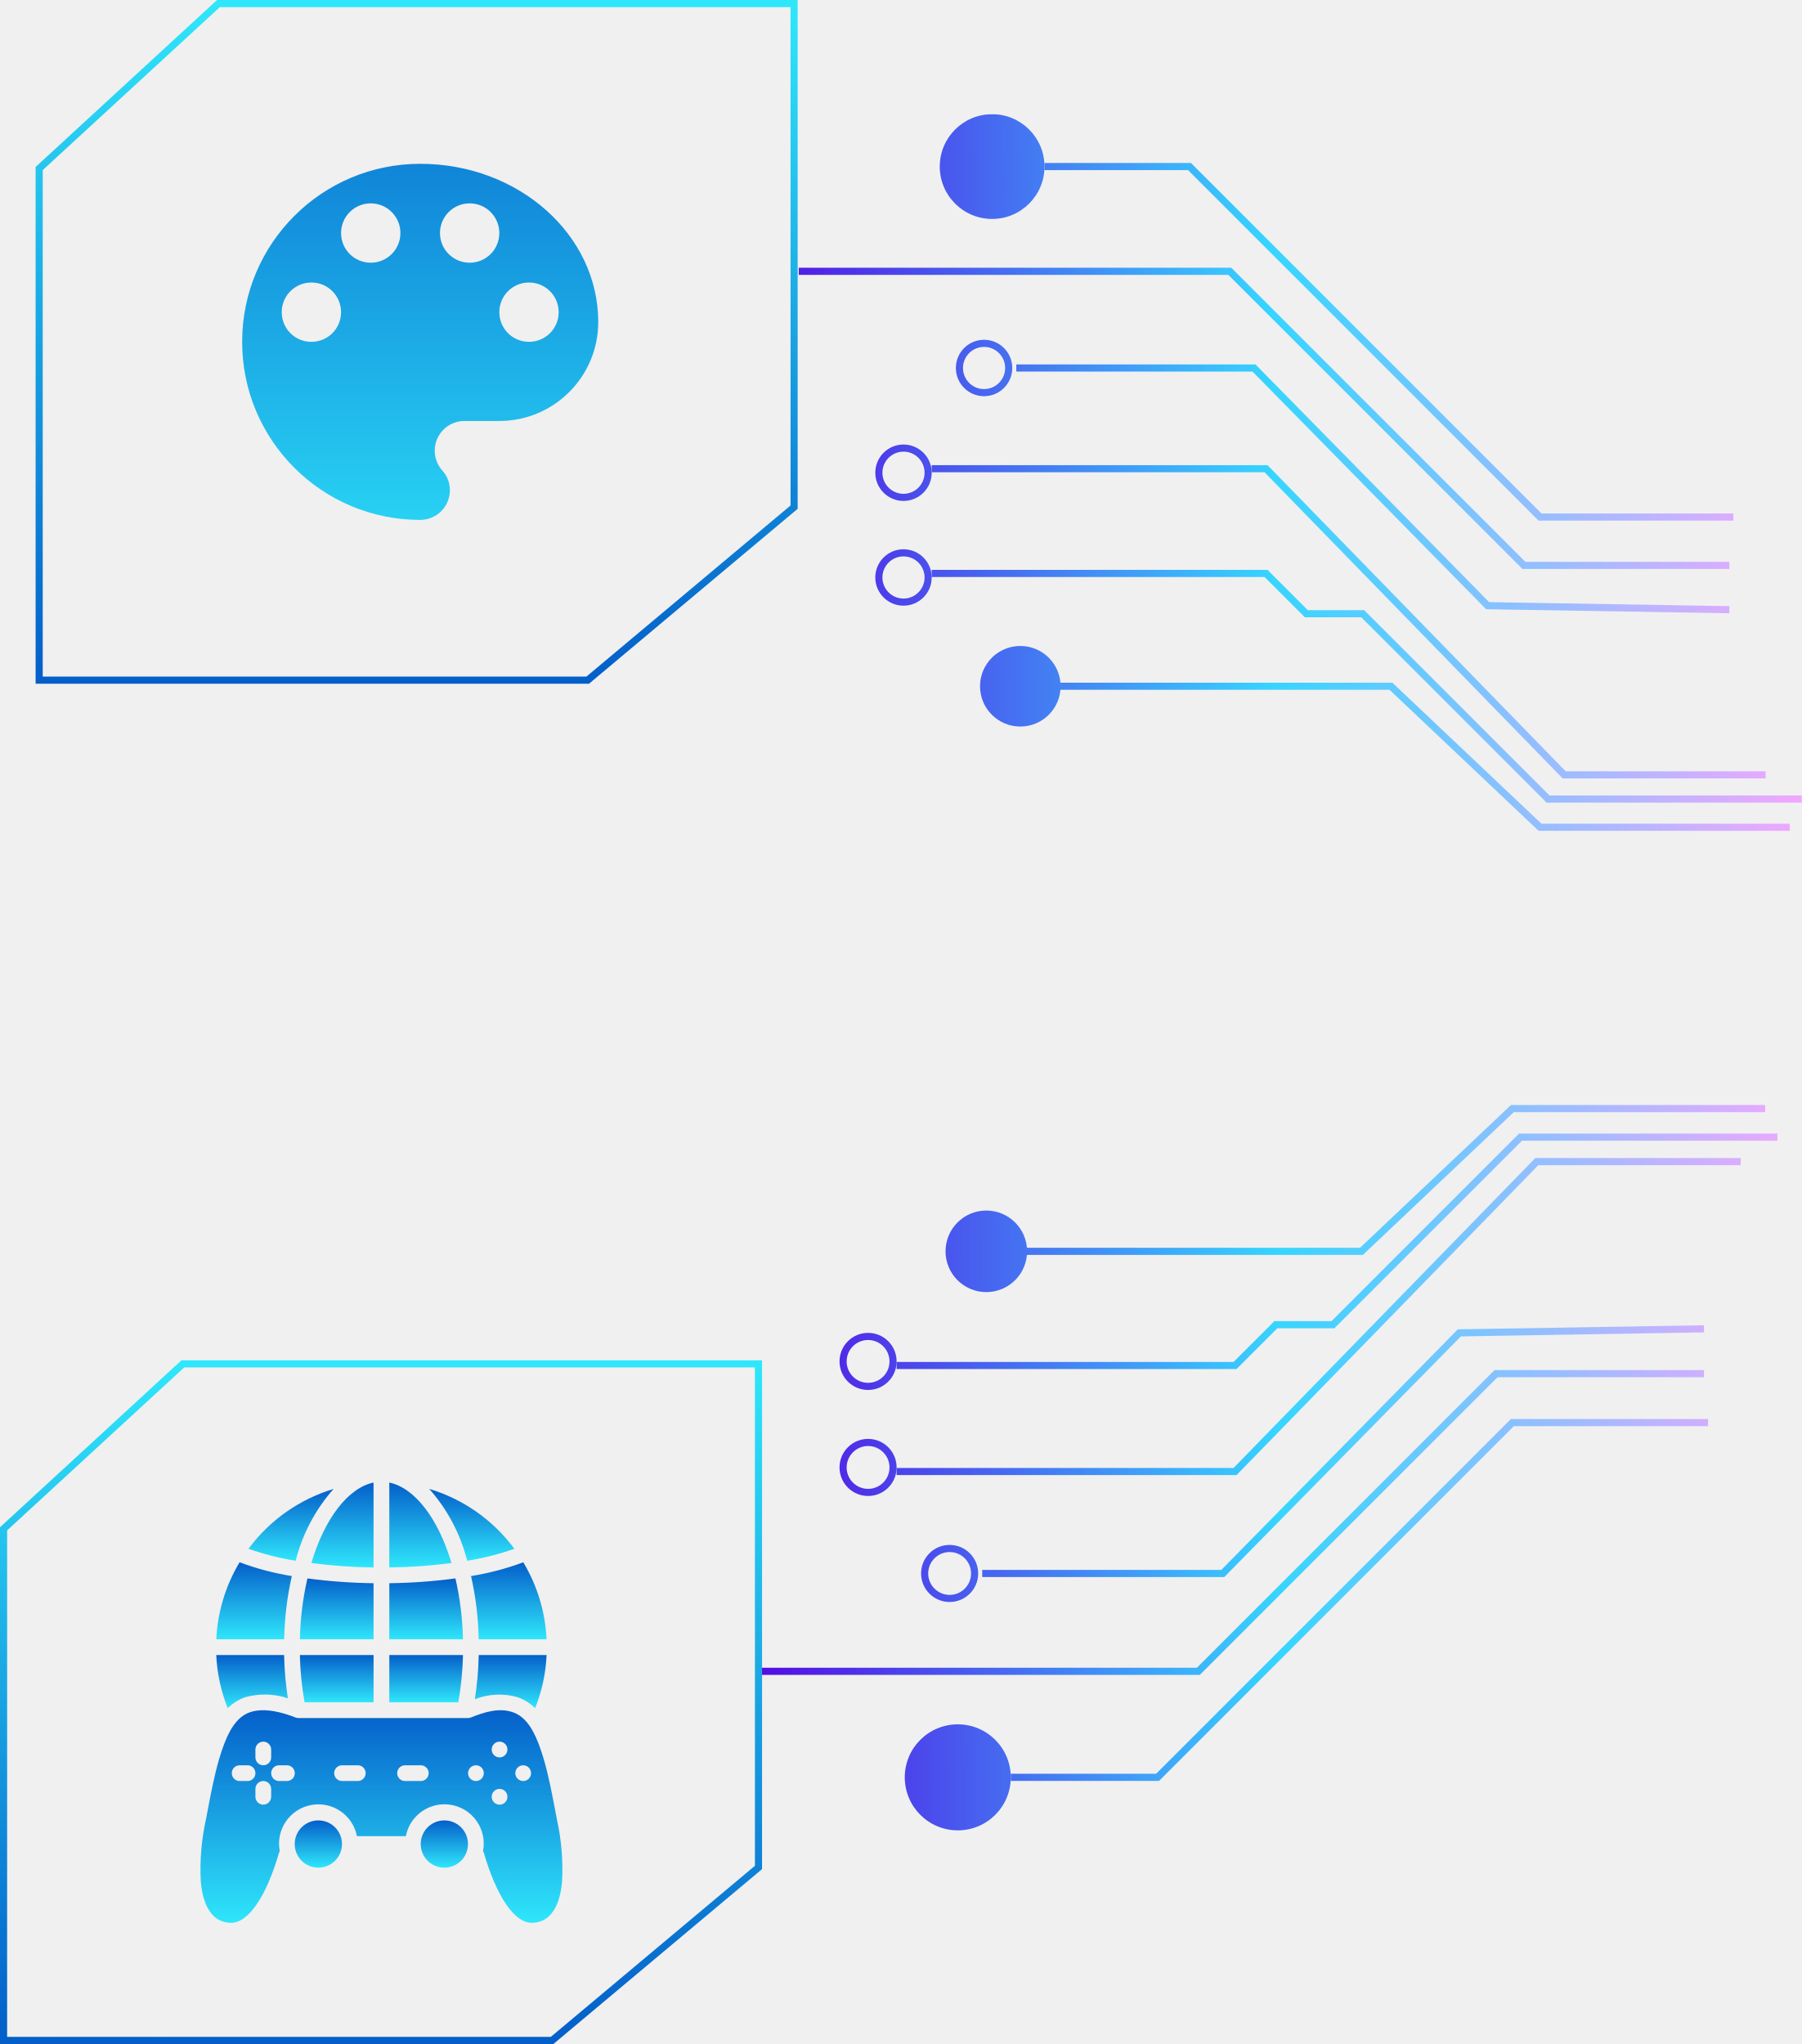
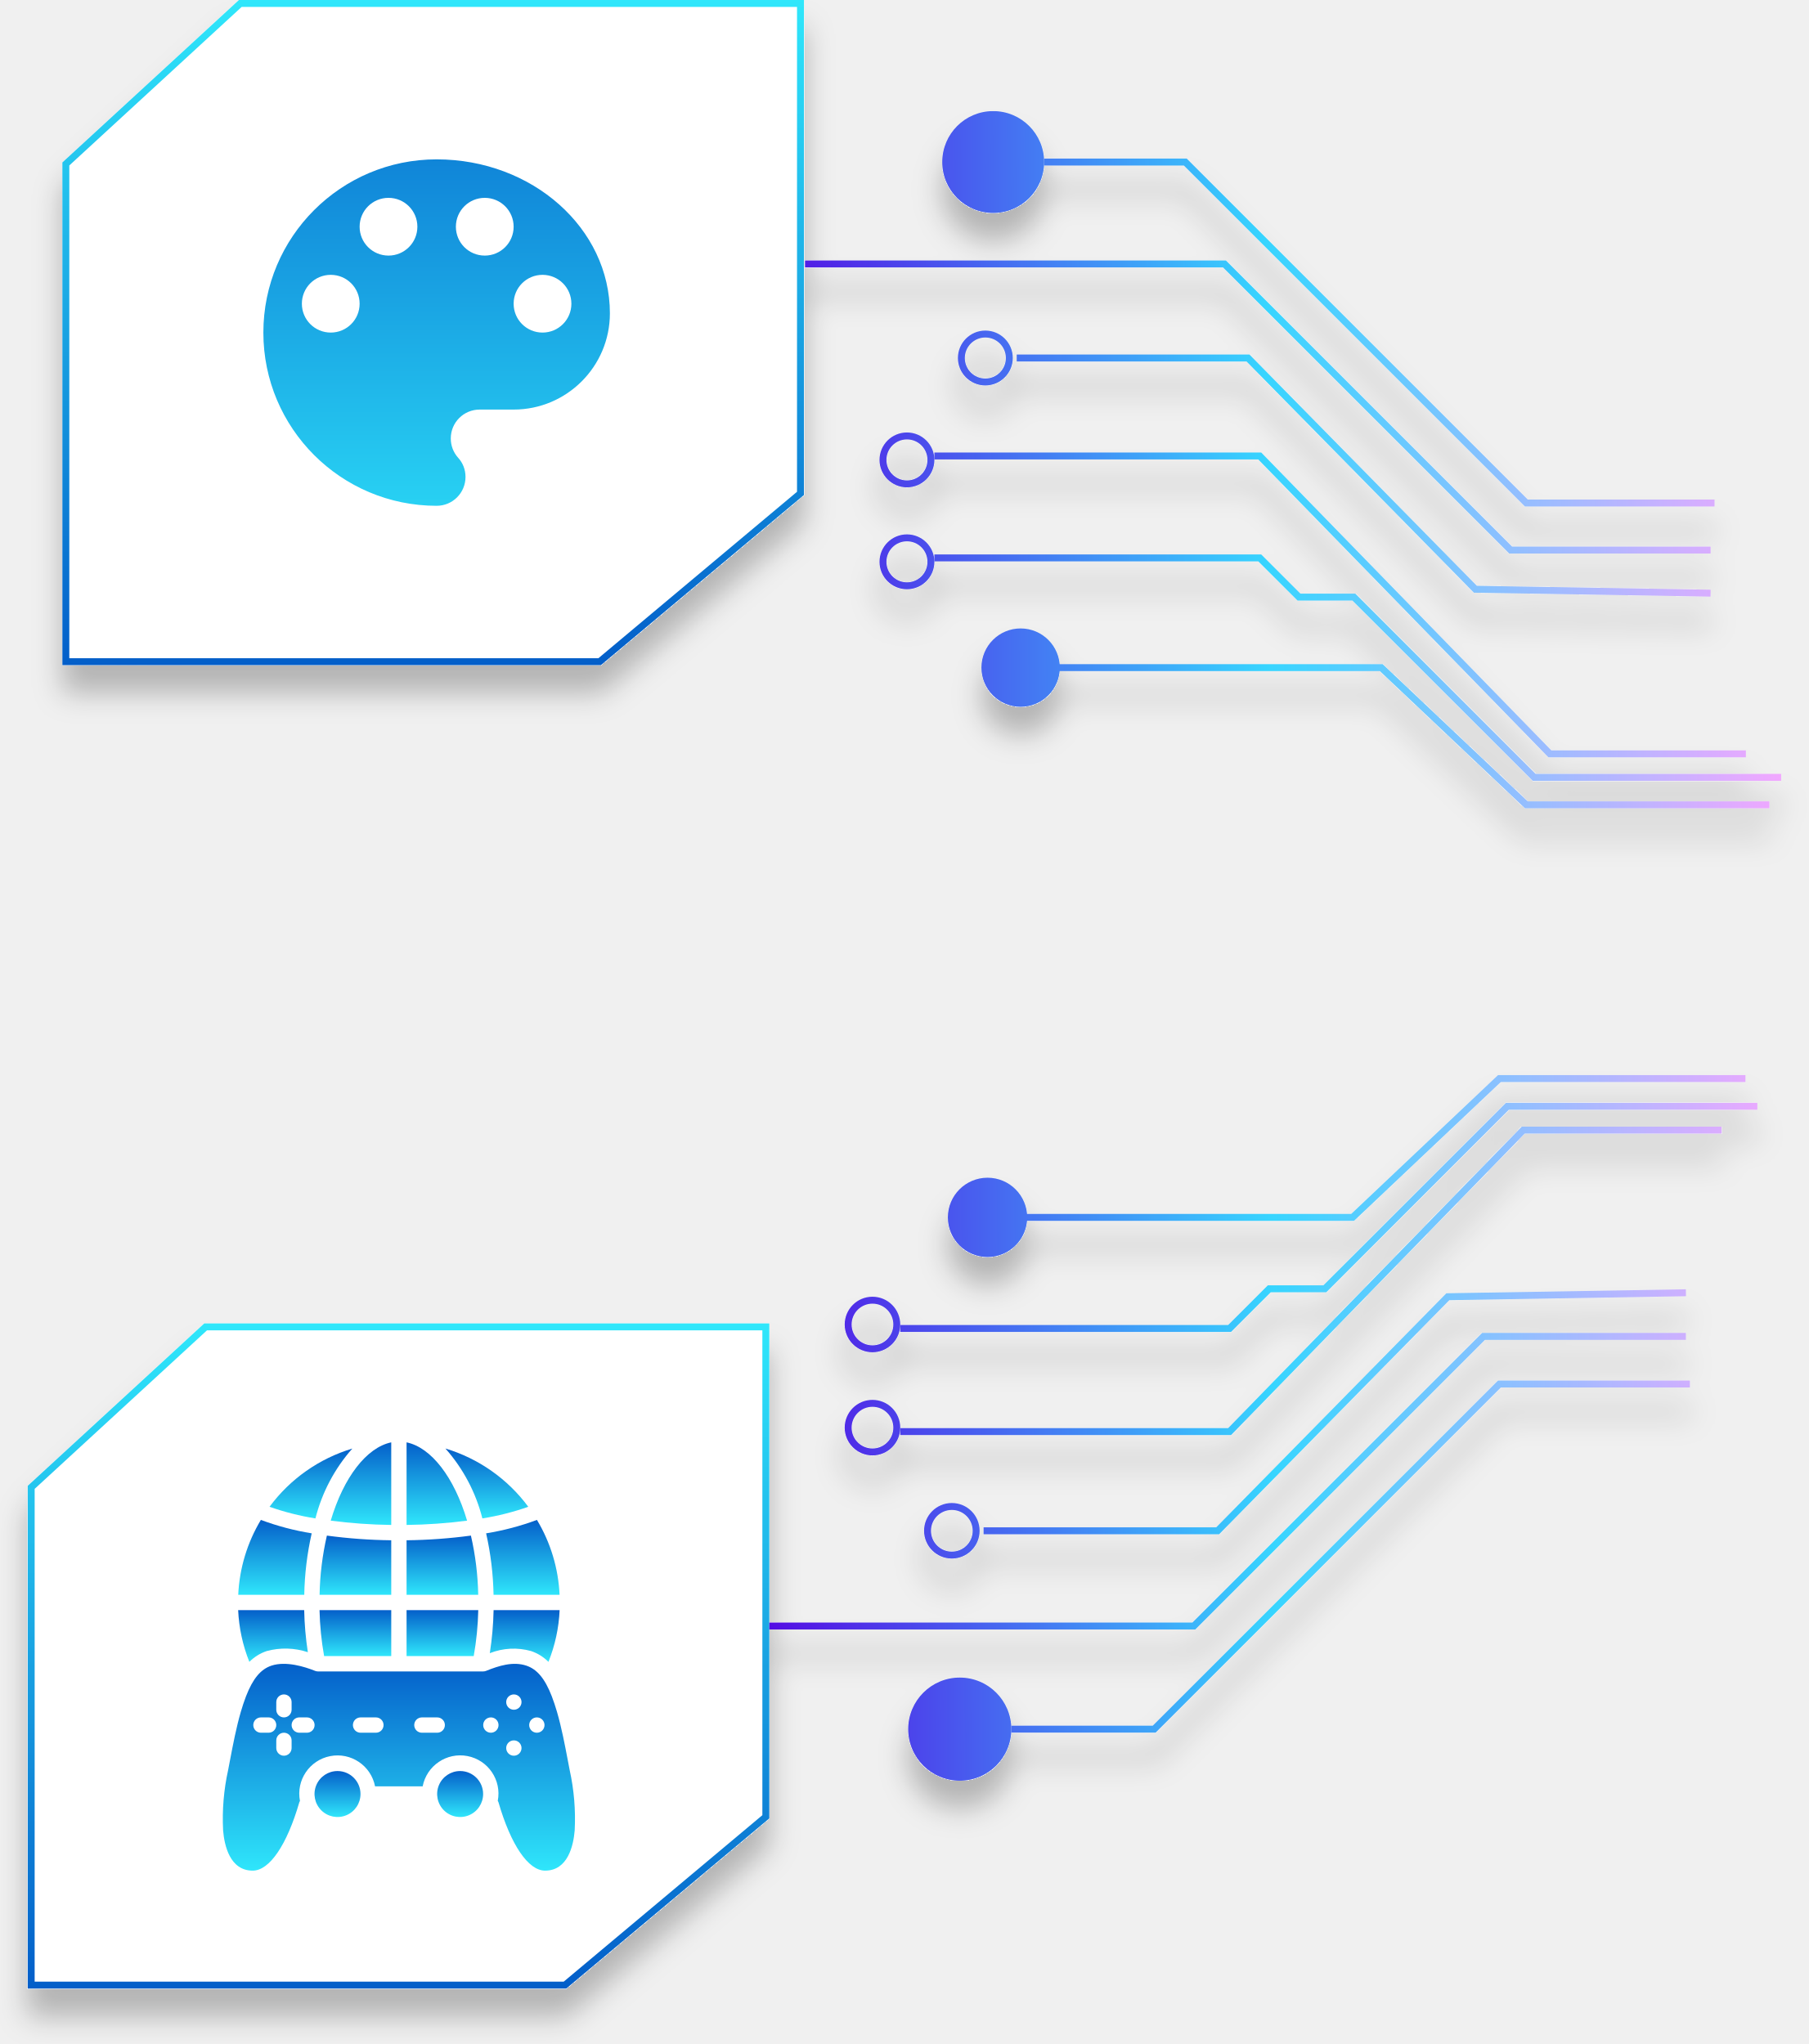
- <svg xmlns="http://www.w3.org/2000/svg" width="253" height="287" viewBox="0 0 253 287" fill="none">
-   <g filter="url(#filter0_b)">
-     <path d="M106.5 191.501L106.5 262.209L77.52 286.501L0.5 286.501L0.5 214.662L25.671 191.501L106.5 191.501Z" stroke="url(#paint0_linear)" />
-   </g>
-   <g filter="url(#filter1_b)">
-     <path d="M111.5 0.5L111.5 71.209L82.52 95.501L5.5 95.501L5.5 23.662L30.671 0.5L111.5 0.5Z" stroke="url(#paint1_linear)" />
-   </g>
-   <mask id="mask0" mask-type="alpha" maskUnits="userSpaceOnUse" x="106" y="16" width="148" height="242">
-     <path d="M239.832 199.746L212.35 199.746L162.538 249.558L141.926 249.558" stroke="white" />
-     <path d="M239.258 192.876L210.058 192.876L168.262 234.672L106.999 234.672" stroke="white" />
-     <path d="M239.258 186.578L204.905 187.15L171.697 220.931L137.917 220.931" stroke="white" />
-     <path d="M244.412 163.103L215.785 163.103L173.416 206.617L125.894 206.617" stroke="white" />
-     <path d="M247.848 155.66L212.35 155.66L191.165 175.699L143.644 175.699" stroke="white" />
-     <path d="M249.564 159.668L213.494 159.668L187.157 186.005L179.141 186.005L173.415 191.731L125.894 191.731" stroke="white" />
-     <circle cx="134.483" cy="249.558" r="7.443" transform="rotate(180 134.483 249.558)" fill="white" />
-     <circle cx="138.489" cy="175.699" r="5.725" transform="rotate(180 138.489 175.699)" fill="white" />
-     <circle cx="133.338" cy="220.931" r="3.508" transform="rotate(180 133.338 220.931)" stroke="white" />
-     <circle cx="121.887" cy="206.044" r="3.508" transform="rotate(180 121.887 206.044)" stroke="white" />
-     <circle cx="121.887" cy="191.158" r="3.508" transform="rotate(180 121.887 191.158)" stroke="white" />
-     <path d="M243.385 72.599L216.234 72.599L167.022 23.387L146.659 23.387" stroke="white" />
-     <path d="M242.818 79.387L213.97 79.387L172.678 38.094L112.153 38.094" stroke="white" />
-     <path d="M242.818 85.609L208.879 85.043L176.072 51.67L142.698 51.67" stroke="white" />
-     <path d="M247.908 108.801L219.626 108.801L177.768 65.812L130.819 65.812" stroke="white" />
-     <path d="M251.303 116.154L216.232 116.154L195.303 96.356L148.354 96.356" stroke="white" />
-     <path d="M253 112.195L217.364 112.195L191.344 86.175L183.425 86.175L177.768 80.519L130.819 80.519" stroke="white" />
-     <circle r="7.353" transform="matrix(-1 8.74228e-08 8.74228e-08 1 139.305 23.3875)" fill="white" />
-     <circle r="5.657" transform="matrix(-1 8.74228e-08 8.74228e-08 1 143.263 96.3565)" fill="white" />
-     <circle r="3.46" transform="matrix(-1 8.74228e-08 8.74228e-08 1 138.173 51.67)" stroke="white" />
-     <circle r="3.46" transform="matrix(-1 8.74228e-08 8.74228e-08 1 126.861 66.3768)" stroke="white" />
-     <circle r="3.46" transform="matrix(-1 8.74228e-08 8.74228e-08 1 126.861 81.0841)" stroke="white" />
-   </mask>
-   <g mask="url(#mask0)">
-     <rect x="253" y="263.001" width="155" height="247" transform="rotate(180 253 263.001)" fill="url(#paint2_linear)" />
-   </g>
-   <path d="M42.766 239.018H52.452V232.383H42.105C42.153 234.608 42.373 236.827 42.766 239.018Z" fill="url(#paint3_linear)" />
-   <path d="M52.451 222.3C49.345 222.264 46.244 222.039 43.166 221.626C42.52 224.43 42.166 227.294 42.111 230.172H52.451V222.3Z" fill="url(#paint4_linear)" />
-   <path d="M52.451 208.167C48.895 208.911 45.586 213.194 43.719 219.467C46.615 219.845 49.531 220.053 52.451 220.088V208.167Z" fill="url(#paint5_linear)" />
-   <path d="M46.836 209.065C42.052 210.504 37.862 213.451 34.891 217.467C37.043 218.226 39.26 218.788 41.514 219.147C42.457 215.409 44.282 211.952 46.836 209.065Z" fill="url(#paint6_linear)" />
-   <path d="M30.363 232.383C30.478 234.945 31.023 237.469 31.977 239.849C32.68 239.143 33.537 238.61 34.48 238.291C36.433 237.762 38.498 237.819 40.419 238.454C40.108 236.444 39.931 234.416 39.891 232.383H30.363Z" fill="url(#paint7_linear)" />
-   <path d="M33.641 219.361C31.672 222.638 30.55 226.353 30.375 230.172H39.901C39.956 227.185 40.316 224.212 40.974 221.299C38.472 220.896 36.016 220.247 33.641 219.361Z" fill="url(#paint8_linear)" />
-   <path d="M66.141 221.298C66.799 224.212 67.159 227.185 67.214 230.172H76.739C76.564 226.353 75.442 222.638 73.474 219.361C71.099 220.247 68.643 220.895 66.141 221.298Z" fill="url(#paint9_linear)" />
-   <path d="M72.63 238.291C73.574 238.61 74.431 239.143 75.135 239.849C76.088 237.468 76.634 234.944 76.748 232.383H67.22C67.179 234.464 66.996 236.54 66.672 238.596C68.571 237.844 70.664 237.737 72.63 238.291Z" fill="url(#paint10_linear)" />
-   <path d="M60.27 209.056C62.828 211.945 64.656 215.405 65.6 219.146C67.854 218.788 70.071 218.226 72.224 217.467C69.25 213.447 65.057 210.497 60.27 209.056Z" fill="url(#paint11_linear)" />
-   <path d="M54.662 239.018H64.351C64.742 236.827 64.962 234.608 65.008 232.383H54.662V239.018Z" fill="url(#paint12_linear)" />
-   <path d="M54.662 230.172H65.001C64.947 227.294 64.593 224.43 63.947 221.625C60.869 222.039 57.768 222.264 54.662 222.3V230.172Z" fill="url(#paint13_linear)" />
-   <path d="M54.662 208.167V220.089C57.583 220.053 60.498 219.845 63.394 219.467C61.525 213.189 58.215 208.908 54.662 208.167Z" fill="url(#paint14_linear)" />
-   <path d="M44.703 255.605C43.361 255.603 42.15 256.41 41.635 257.649C41.12 258.889 41.402 260.316 42.35 261.266C43.298 262.216 44.725 262.501 45.965 261.989C47.206 261.476 48.015 260.267 48.016 258.925V258.923V258.921C48.014 257.092 46.533 255.609 44.703 255.605Z" fill="url(#paint15_linear)" />
-   <path d="M62.397 255.605C61.054 255.603 59.843 256.41 59.328 257.65C58.813 258.889 59.096 260.317 60.044 261.267C60.993 262.217 62.42 262.501 63.66 261.988C64.9 261.475 65.709 260.265 65.709 258.923C65.709 257.093 64.227 255.609 62.397 255.605Z" fill="url(#paint16_linear)" />
-   <path d="M77.934 254.095C77.49 251.762 77.03 249.351 76.367 247.064C76.137 246.277 75.891 245.54 75.615 244.813C74.629 242.271 73.493 240.905 71.936 240.391C70.038 239.766 68.025 240.386 66.133 241.149C66.002 241.203 65.862 241.23 65.72 241.23H41.876C41.734 241.23 41.594 241.203 41.462 241.149L41.44 241.141L41.434 241.138C39.985 240.558 37.274 239.701 35.175 240.391C33.619 240.905 32.483 242.271 31.494 244.82C31.216 245.554 30.97 246.29 30.746 247.064C30.084 249.345 29.625 251.752 29.181 254.079L28.917 255.456C28.286 258.315 28.042 261.245 28.191 264.168C28.37 266.339 29.163 269.981 32.463 269.981C34.885 269.981 37.402 266.282 39.196 260.087C39.22 260.03 39.248 259.975 39.282 259.923C38.7 256.931 40.654 254.034 43.646 253.452C46.638 252.871 49.535 254.825 50.117 257.817H56.985C57.562 254.824 60.456 252.866 63.449 253.443C66.441 254.021 68.4 256.914 67.822 259.907C67.859 259.964 67.891 260.024 67.916 260.087C69.71 266.282 72.227 269.981 74.649 269.981C77.949 269.981 78.743 266.339 78.921 264.167C79.07 261.243 78.826 258.312 78.194 255.454L77.934 254.095ZM35.863 245.653C35.863 245.042 36.358 244.547 36.969 244.547C37.58 244.547 38.075 245.042 38.075 245.653V246.759C38.075 247.37 37.58 247.865 36.969 247.865C36.358 247.865 35.863 247.37 35.863 246.759V245.653ZM34.757 250.076H33.651C33.041 250.076 32.546 249.581 32.546 248.97C32.546 248.36 33.041 247.865 33.651 247.865H34.757C35.368 247.865 35.863 248.36 35.863 248.97C35.863 249.581 35.368 250.076 34.757 250.076ZM38.075 252.288C38.075 252.899 37.58 253.394 36.969 253.394C36.358 253.394 35.863 252.899 35.863 252.288V251.182C35.863 250.571 36.358 250.076 36.969 250.076C37.58 250.076 38.075 250.571 38.075 251.182V252.288ZM40.286 250.076H39.181C38.57 250.076 38.075 249.581 38.075 248.97C38.075 248.36 38.57 247.865 39.181 247.865H40.286C40.897 247.865 41.392 248.36 41.392 248.97C41.392 249.581 40.897 250.076 40.286 250.076ZM50.239 250.076H48.027C47.416 250.076 46.921 249.581 46.921 248.97C46.921 248.36 47.416 247.865 48.027 247.865H50.239C50.849 247.865 51.344 248.36 51.344 248.97C51.344 249.581 50.849 250.076 50.239 250.076ZM59.085 250.076H56.874C56.263 250.076 55.768 249.581 55.768 248.97C55.768 248.36 56.263 247.865 56.874 247.865H59.085C59.696 247.865 60.191 248.36 60.191 248.97C60.191 249.581 59.696 250.076 59.085 250.076ZM66.826 250.076C66.215 250.076 65.72 249.581 65.72 248.97C65.72 248.36 66.215 247.865 66.826 247.865C67.437 247.865 67.932 248.36 67.932 248.97C67.932 249.581 67.437 250.076 66.826 250.076ZM70.144 253.394C69.533 253.394 69.038 252.899 69.038 252.288C69.038 251.677 69.533 251.182 70.144 251.182C70.754 251.182 71.249 251.677 71.249 252.288C71.249 252.899 70.754 253.394 70.144 253.394ZM70.144 246.759C69.533 246.759 69.038 246.264 69.038 245.653C69.038 245.042 69.533 244.547 70.144 244.547C70.754 244.547 71.249 245.042 71.249 245.653C71.249 246.264 70.754 246.759 70.144 246.759ZM73.461 250.076C72.85 250.076 72.355 249.581 72.355 248.97C72.355 248.36 72.85 247.865 73.461 247.865C74.072 247.865 74.567 248.36 74.567 248.97C74.567 249.581 74.072 250.076 73.461 250.076Z" fill="url(#paint17_linear)" />
-   <g clip-path="url(#clip0)">
-     <path d="M59 23C45.194 23 34 34.194 34 48C34 61.806 45.194 73 59 73C61.306 73 63.167 71.139 63.167 68.834C63.167 67.75 62.764 66.778 62.083 66.042C61.431 65.306 61.042 64.347 61.042 63.278C61.042 60.972 62.903 59.111 65.208 59.111H70.111C77.778 59.111 84 52.889 84 45.222C84 32.944 72.806 23 59 23ZM43.722 48C41.417 48 39.556 46.139 39.556 43.834C39.556 41.528 41.417 39.667 43.722 39.667C46.028 39.667 47.889 41.528 47.889 43.834C47.889 46.139 46.028 48 43.722 48ZM52.056 36.889C49.75 36.889 47.889 35.028 47.889 32.722C47.889 30.417 49.75 28.556 52.056 28.556C54.361 28.556 56.222 30.417 56.222 32.722C56.222 35.028 54.361 36.889 52.056 36.889ZM65.944 36.889C63.639 36.889 61.778 35.028 61.778 32.722C61.778 30.417 63.639 28.556 65.944 28.556C68.25 28.556 70.111 30.417 70.111 32.722C70.111 35.028 68.25 36.889 65.944 36.889ZM74.278 48C71.972 48 70.111 46.139 70.111 43.834C70.111 41.528 71.972 39.667 74.278 39.667C76.583 39.667 78.444 41.528 78.444 43.834C78.444 46.139 76.583 48 74.278 48Z" fill="url(#paint18_linear)" />
+ <svg xmlns="http://www.w3.org/2000/svg" width="261" height="295" viewBox="0 0 261 295" fill="none">
+   <g filter="url(#filter0_d)">
+     <g filter="url(#filter1_b)">
+       <path d="M111 262.442L81.702 287L4 287L4 214.442L29.476 191L111 191L111 262.442Z" fill="white" />
+       <path d="M110.5 191.5L110.5 262.209L81.52 286.5L4.5 286.5L4.5 214.661L29.671 191.5L110.5 191.5Z" stroke="url(#paint0_linear)" />
+     </g>
+     <g filter="url(#filter2_b)">
+       <path d="M116 71.442L86.702 96L9 96L9 23.442L34.476 -5.02357e-07L116 -7.62939e-06L116 71.442Z" fill="white" />
+       <path d="M115.5 0.5L115.5 71.209L86.52 95.5L9.5 95.5L9.5 23.661L34.671 0.5L115.5 0.5Z" stroke="url(#paint1_linear)" />
+     </g>
+     <mask id="mask0" style="mask-type:alpha" maskUnits="userSpaceOnUse" x="110" y="16" width="148" height="242">
+       <path d="M243.832 199.746L216.35 199.746L166.538 249.558L145.926 249.558" stroke="white" />
+       <path d="M243.258 192.875L214.058 192.875L172.262 234.671L110.999 234.671" stroke="white" />
+       <path d="M243.258 186.577L208.905 187.15L175.697 220.93L141.917 220.93" stroke="white" />
+       <path d="M248.412 163.103L219.785 163.103L177.416 206.616L129.894 206.616" stroke="white" />
+       <path d="M251.848 155.66L216.35 155.66L195.165 175.699L147.644 175.699" stroke="white" />
+       <path d="M253.564 159.667L217.494 159.667L191.157 186.005L183.141 186.005L177.415 191.73L129.894 191.73" stroke="white" />
+       <circle cx="138.483" cy="249.558" r="7.443" transform="rotate(180 138.483 249.558)" fill="white" />
+       <circle cx="142.489" cy="175.699" r="5.725" transform="rotate(180 142.489 175.699)" fill="white" />
+       <circle cx="137.338" cy="220.93" r="3.508" transform="rotate(180 137.338 220.93)" stroke="white" />
+       <circle cx="125.887" cy="206.044" r="3.508" transform="rotate(180 125.887 206.044)" stroke="white" />
+       <circle cx="125.887" cy="191.158" r="3.508" transform="rotate(180 125.887 191.158)" stroke="white" />
+       <path d="M247.385 72.599L220.234 72.599L171.022 23.387L150.659 23.387" stroke="white" />
+       <path d="M246.818 79.386L217.97 79.386L176.678 38.094L116.153 38.094" stroke="white" />
+       <path d="M246.818 85.609L212.879 85.043L180.072 51.669L146.698 51.669" stroke="white" />
+       <path d="M251.908 108.8L223.626 108.8L181.768 65.811L134.819 65.811" stroke="white" />
+       <path d="M255.303 116.153L220.232 116.153L199.303 96.356L152.354 96.356" stroke="white" />
+       <path d="M257 112.194L221.364 112.194L195.344 86.174L187.425 86.174L181.768 80.518L134.819 80.518" stroke="white" />
+       <circle r="7.353" transform="matrix(-1 8.74228e-08 8.74228e-08 1 143.305 23.3869)" fill="white" />
+       <circle r="5.657" transform="matrix(-1 8.74228e-08 8.74228e-08 1 147.263 96.356)" fill="white" />
+       <circle r="3.46" transform="matrix(-1 8.74228e-08 8.74228e-08 1 142.173 51.6695)" stroke="white" />
+       <circle r="3.46" transform="matrix(-1 8.74228e-08 8.74228e-08 1 130.861 66.3763)" stroke="white" />
+       <circle r="3.46" transform="matrix(-1 8.74228e-08 8.74228e-08 1 130.861 81.0836)" stroke="white" />
+     </mask>
+     <g mask="url(#mask0)">
+       <path d="M257 263.001L102 263.001L102 16.001L257 16.001L257 263.001Z" fill="url(#paint2_linear)" />
+     </g>
+     <path d="M46.766 239.017H56.452V232.382H46.105C46.153 234.608 46.373 236.826 46.766 239.017Z" fill="url(#paint3_linear)" />
+     <path d="M56.451 222.3C53.345 222.264 50.244 222.039 47.166 221.625C46.52 224.43 46.166 227.294 46.111 230.171H56.451V222.3Z" fill="url(#paint4_linear)" />
+     <path d="M56.451 208.167C52.895 208.91 49.586 213.194 47.719 219.467C50.615 219.845 53.531 220.052 56.451 220.088V208.167Z" fill="url(#paint5_linear)" />
+     <path d="M50.836 209.064C46.052 210.503 41.862 213.451 38.891 217.466C41.043 218.225 43.26 218.787 45.514 219.146C46.457 215.409 48.282 211.951 50.836 209.064Z" fill="url(#paint6_linear)" />
+     <path d="M34.363 232.382C34.478 234.944 35.023 237.468 35.977 239.848C36.68 239.142 37.537 238.609 38.48 238.29C40.433 237.761 42.498 237.818 44.419 238.453C44.108 236.444 43.931 234.416 43.891 232.382H34.363Z" fill="url(#paint7_linear)" />
+     <path d="M37.641 219.361C35.672 222.637 34.55 226.352 34.375 230.171H43.901C43.956 227.184 44.316 224.211 44.974 221.298C42.472 220.895 40.016 220.246 37.641 219.361Z" fill="url(#paint8_linear)" />
+     <path d="M70.141 221.298C70.799 224.211 71.159 227.184 71.214 230.171H80.739C80.564 226.352 79.442 222.637 77.474 219.361C75.099 220.246 72.643 220.895 70.141 221.298Z" fill="url(#paint9_linear)" />
+     <path d="M76.63 238.29C77.574 238.609 78.431 239.142 79.135 239.848C80.088 237.468 80.634 234.944 80.748 232.382H71.22C71.179 234.463 70.996 236.539 70.672 238.595C72.571 237.844 74.664 237.737 76.63 238.29Z" fill="url(#paint10_linear)" />
+     <path d="M64.269 209.056C66.828 211.944 68.656 215.404 69.6 219.146C71.854 218.787 74.071 218.225 76.224 217.466C73.25 213.447 69.057 210.497 64.269 209.056Z" fill="url(#paint11_linear)" />
+     <path d="M58.662 239.017H68.351C68.742 236.826 68.962 234.608 69.008 232.382H58.662V239.017Z" fill="url(#paint12_linear)" />
+     <path d="M58.662 230.171H69.001C68.947 227.293 68.593 224.429 67.947 221.625C64.869 222.038 61.768 222.264 58.662 222.3V230.171Z" fill="url(#paint13_linear)" />
+     <path d="M58.662 208.167V220.088C61.583 220.053 64.498 219.845 67.394 219.467C65.525 213.189 62.215 208.907 58.662 208.167Z" fill="url(#paint14_linear)" />
+     <path d="M48.703 255.605C47.361 255.603 46.15 256.41 45.635 257.649C45.12 258.888 45.402 260.316 46.35 261.266C47.298 262.216 48.725 262.501 49.965 261.988C51.206 261.476 52.015 260.266 52.016 258.924V258.922V258.921C52.014 257.091 50.533 255.608 48.703 255.605Z" fill="url(#paint15_linear)" />
+     <path d="M66.397 255.605C65.054 255.603 63.843 256.41 63.328 257.65C62.813 258.889 63.096 260.317 64.044 261.267C64.993 262.216 66.42 262.501 67.66 261.988C68.9 261.475 69.709 260.265 69.709 258.922C69.709 257.092 68.227 255.608 66.397 255.605Z" fill="url(#paint16_linear)" />
+     <path d="M81.934 254.094C81.49 251.761 81.03 249.35 80.367 247.064C80.137 246.276 79.891 245.539 79.615 244.813C78.629 242.271 77.493 240.905 75.936 240.391C74.038 239.765 72.025 240.385 70.133 241.149C70.002 241.202 69.862 241.229 69.72 241.229H45.876C45.734 241.229 45.594 241.202 45.462 241.149L45.44 241.14L45.434 241.138C43.985 240.557 41.274 239.7 39.175 240.391C37.619 240.905 36.483 242.27 35.494 244.82C35.216 245.553 34.97 246.289 34.746 247.063C34.084 249.345 33.625 251.751 33.181 254.078L32.917 255.456C32.286 258.314 32.042 261.244 32.191 264.167C32.37 266.338 33.163 269.98 36.463 269.98C38.885 269.98 41.402 266.282 43.196 260.087C43.22 260.03 43.248 259.975 43.282 259.923C42.7 256.931 44.654 254.033 47.646 253.452C50.638 252.87 53.535 254.824 54.117 257.816H60.985C61.562 254.824 64.456 252.866 67.449 253.443C70.441 254.02 72.4 256.914 71.822 259.906C71.859 259.963 71.891 260.024 71.916 260.086C73.71 266.282 76.227 269.98 78.649 269.98C81.949 269.98 82.743 266.338 82.921 264.167C83.07 261.243 82.826 258.312 82.194 255.453L81.934 254.094ZM39.863 245.652C39.863 245.042 40.358 244.547 40.969 244.547C41.58 244.547 42.075 245.042 42.075 245.652V246.758C42.075 247.369 41.58 247.864 40.969 247.864C40.358 247.864 39.863 247.369 39.863 246.758V245.652ZM38.757 250.076H37.651C37.041 250.076 36.546 249.581 36.546 248.97C36.546 248.359 37.041 247.864 37.651 247.864H38.757C39.368 247.864 39.863 248.359 39.863 248.97C39.863 249.581 39.368 250.076 38.757 250.076ZM42.075 252.287C42.075 252.898 41.58 253.393 40.969 253.393C40.358 253.393 39.863 252.898 39.863 252.287V251.181C39.863 250.571 40.358 250.076 40.969 250.076C41.58 250.076 42.075 250.571 42.075 251.181V252.287ZM44.286 250.076H43.181C42.57 250.076 42.075 249.581 42.075 248.97C42.075 248.359 42.57 247.864 43.181 247.864H44.286C44.897 247.864 45.392 248.359 45.392 248.97C45.392 249.581 44.897 250.076 44.286 250.076ZM54.239 250.076H52.027C51.416 250.076 50.921 249.581 50.921 248.97C50.921 248.359 51.416 247.864 52.027 247.864H54.239C54.849 247.864 55.344 248.359 55.344 248.97C55.344 249.581 54.849 250.076 54.239 250.076ZM63.085 250.076H60.874C60.263 250.076 59.768 249.581 59.768 248.97C59.768 248.359 60.263 247.864 60.874 247.864H63.085C63.696 247.864 64.191 248.359 64.191 248.97C64.191 249.581 63.696 250.076 63.085 250.076ZM70.826 250.076C70.215 250.076 69.72 249.581 69.72 248.97C69.72 248.359 70.215 247.864 70.826 247.864C71.437 247.864 71.932 248.359 71.932 248.97C71.932 249.581 71.437 250.076 70.826 250.076ZM74.144 253.393C73.533 253.393 73.038 252.898 73.038 252.287C73.038 251.677 73.533 251.181 74.144 251.181C74.754 251.181 75.249 251.677 75.249 252.287C75.249 252.898 74.754 253.393 74.144 253.393ZM74.144 246.758C73.533 246.758 73.038 246.263 73.038 245.652C73.038 245.042 73.533 244.547 74.144 244.547C74.754 244.547 75.249 245.042 75.249 245.652C75.249 246.263 74.754 246.758 74.144 246.758ZM77.461 250.076C76.85 250.076 76.355 249.581 76.355 248.97C76.355 248.359 76.85 247.864 77.461 247.864C78.072 247.864 78.567 248.359 78.567 248.97C78.567 249.581 78.072 250.076 77.461 250.076Z" fill="url(#paint17_linear)" />
+     <g clip-path="url(#clip0)">
+       <path d="M63 23C49.194 23 38 34.194 38 47.999C38 61.805 49.194 72.999 63 72.999C65.306 72.999 67.167 71.138 67.167 68.833C67.167 67.749 66.764 66.777 66.083 66.041C65.431 65.305 65.042 64.347 65.042 63.277C65.042 60.972 66.903 59.111 69.208 59.111H74.111C81.778 59.111 88 52.888 88 45.222C88 32.944 76.806 23 63 23ZM47.722 47.999C45.417 47.999 43.556 46.138 43.556 43.833C43.556 41.527 45.417 39.666 47.722 39.666C50.028 39.666 51.889 41.527 51.889 43.833C51.889 46.138 50.028 47.999 47.722 47.999ZM56.056 36.888C53.75 36.888 51.889 35.027 51.889 32.722C51.889 30.416 53.75 28.555 56.056 28.555C58.361 28.555 60.222 30.416 60.222 32.722C60.222 35.027 58.361 36.888 56.056 36.888ZM69.944 36.888C67.639 36.888 65.778 35.027 65.778 32.722C65.778 30.416 67.639 28.555 69.944 28.555C72.25 28.555 74.111 30.416 74.111 32.722C74.111 35.027 72.25 36.888 69.944 36.888ZM78.278 47.999C75.972 47.999 74.111 46.138 74.111 43.833C74.111 41.527 75.972 39.666 78.278 39.666C80.583 39.666 82.444 41.527 82.444 43.833C82.444 46.138 80.583 47.999 78.278 47.999Z" fill="url(#paint18_linear)" />
+     </g>
  </g>
  <defs>
-     <filter id="filter0_b" x="-22" y="169.001" width="151" height="140" filterUnits="userSpaceOnUse" color-interpolation-filters="sRGB">
+     <filter id="filter0_d" x="0" y="0" width="261" height="295" filterUnits="userSpaceOnUse" color-interpolation-filters="sRGB">
+       <feFlood flood-opacity="0" result="BackgroundImageFix" />
+       <feColorMatrix in="SourceAlpha" type="matrix" values="0 0 0 0 0 0 0 0 0 0 0 0 0 0 0 0 0 0 127 0" result="hardAlpha" />
+       <feOffset dy="4" />
+       <feGaussianBlur stdDeviation="2" />
+       <feComposite in2="hardAlpha" operator="out" />
+       <feColorMatrix type="matrix" values="0 0 0 0 0 0 0 0 0 0 0 0 0 0 0 0 0 0 0.25 0" />
+       <feBlend mode="normal" in2="BackgroundImageFix" result="effect1_dropShadow" />
+       <feBlend mode="normal" in="SourceGraphic" in2="effect1_dropShadow" result="shape" />
+     </filter>
+     <filter id="filter1_b" x="-18" y="169" width="151" height="140" filterUnits="userSpaceOnUse" color-interpolation-filters="sRGB">
      <feFlood flood-opacity="0" result="BackgroundImageFix" />
      <feGaussianBlur in="BackgroundImage" stdDeviation="11" />
      <feComposite in2="SourceAlpha" operator="in" result="effect1_backgroundBlur" />
      <feBlend mode="normal" in="SourceGraphic" in2="effect1_backgroundBlur" result="shape" />
    </filter>
-     <filter id="filter1_b" x="-17" y="-22" width="151" height="140" filterUnits="userSpaceOnUse" color-interpolation-filters="sRGB">
+     <filter id="filter2_b" x="-13" y="-22" width="151" height="140" filterUnits="userSpaceOnUse" color-interpolation-filters="sRGB">
      <feFlood flood-opacity="0" result="BackgroundImageFix" />
      <feGaussianBlur in="BackgroundImage" stdDeviation="11" />
      <feComposite in2="SourceAlpha" operator="in" result="effect1_backgroundBlur" />
      <feBlend mode="normal" in="SourceGraphic" in2="effect1_backgroundBlur" result="shape" />
    </filter>
-     <linearGradient id="paint0_linear" x1="53.5" y1="287.001" x2="53.5" y2="191.001" gradientUnits="userSpaceOnUse">
+     <linearGradient id="paint0_linear" x1="57.5" y1="287" x2="57.5" y2="191" gradientUnits="userSpaceOnUse">
      <stop stop-color="#035EC9" />
      <stop offset="1" stop-color="#2FE7FB" />
    </linearGradient>
-     <linearGradient id="paint1_linear" x1="58.5" y1="96.001" x2="58.5" y2="0" gradientUnits="userSpaceOnUse">
+     <linearGradient id="paint1_linear" x1="62.5" y1="96" x2="62.5" y2="-2.95228e-06" gradientUnits="userSpaceOnUse">
      <stop stop-color="#035EC9" />
      <stop offset="1" stop-color="#2FE7FB" />
    </linearGradient>
-     <linearGradient id="paint2_linear" x1="401" y1="393.501" x2="253" y2="394.501" gradientUnits="userSpaceOnUse">
+     <linearGradient id="paint2_linear" x1="109" y1="132.501" x2="257" y2="131.501" gradientUnits="userSpaceOnUse">
      <stop stop-color="#5409E3" />
      <stop offset="0.501" stop-color="#37D5FF" />
      <stop offset="1" stop-color="#F1A7FF" />
    </linearGradient>
-     <linearGradient id="paint3_linear" x1="47.279" y1="232.383" x2="47.279" y2="239.018" gradientUnits="userSpaceOnUse">
+     <linearGradient id="paint3_linear" x1="51.279" y1="232.382" x2="51.279" y2="239.017" gradientUnits="userSpaceOnUse">
      <stop stop-color="#045FCA" />
      <stop offset="1" stop-color="#2FE6FB" />
    </linearGradient>
-     <linearGradient id="paint4_linear" x1="47.281" y1="221.626" x2="47.281" y2="230.172" gradientUnits="userSpaceOnUse">
+     <linearGradient id="paint4_linear" x1="51.281" y1="221.625" x2="51.281" y2="230.171" gradientUnits="userSpaceOnUse">
      <stop stop-color="#045FCA" />
      <stop offset="1" stop-color="#2FE6FB" />
    </linearGradient>
-     <linearGradient id="paint5_linear" x1="48.085" y1="208.167" x2="48.085" y2="220.088" gradientUnits="userSpaceOnUse">
+     <linearGradient id="paint5_linear" x1="52.085" y1="208.167" x2="52.085" y2="220.088" gradientUnits="userSpaceOnUse">
      <stop stop-color="#045FCA" />
      <stop offset="1" stop-color="#2FE6FB" />
    </linearGradient>
-     <linearGradient id="paint6_linear" x1="40.863" y1="209.065" x2="40.863" y2="219.147" gradientUnits="userSpaceOnUse">
+     <linearGradient id="paint6_linear" x1="44.863" y1="209.064" x2="44.863" y2="219.146" gradientUnits="userSpaceOnUse">
      <stop stop-color="#045FCA" />
      <stop offset="1" stop-color="#2FE6FB" />
    </linearGradient>
-     <linearGradient id="paint7_linear" x1="35.391" y1="232.383" x2="35.391" y2="239.849" gradientUnits="userSpaceOnUse">
+     <linearGradient id="paint7_linear" x1="39.391" y1="232.382" x2="39.391" y2="239.848" gradientUnits="userSpaceOnUse">
      <stop stop-color="#045FCA" />
      <stop offset="1" stop-color="#2FE6FB" />
    </linearGradient>
-     <linearGradient id="paint8_linear" x1="35.675" y1="219.361" x2="35.675" y2="230.172" gradientUnits="userSpaceOnUse">
+     <linearGradient id="paint8_linear" x1="39.675" y1="219.361" x2="39.675" y2="230.171" gradientUnits="userSpaceOnUse">
      <stop stop-color="#045FCA" />
      <stop offset="1" stop-color="#2FE6FB" />
    </linearGradient>
-     <linearGradient id="paint9_linear" x1="71.44" y1="219.361" x2="71.44" y2="230.172" gradientUnits="userSpaceOnUse">
+     <linearGradient id="paint9_linear" x1="75.44" y1="219.361" x2="75.44" y2="230.171" gradientUnits="userSpaceOnUse">
      <stop stop-color="#045FCA" />
      <stop offset="1" stop-color="#2FE6FB" />
    </linearGradient>
-     <linearGradient id="paint10_linear" x1="71.71" y1="232.383" x2="71.71" y2="239.849" gradientUnits="userSpaceOnUse">
+     <linearGradient id="paint10_linear" x1="75.71" y1="232.382" x2="75.71" y2="239.848" gradientUnits="userSpaceOnUse">
      <stop stop-color="#045FCA" />
      <stop offset="1" stop-color="#2FE6FB" />
    </linearGradient>
-     <linearGradient id="paint11_linear" x1="66.246" y1="209.056" x2="66.246" y2="219.146" gradientUnits="userSpaceOnUse">
+     <linearGradient id="paint11_linear" x1="70.246" y1="209.056" x2="70.246" y2="219.146" gradientUnits="userSpaceOnUse">
      <stop stop-color="#045FCA" />
      <stop offset="1" stop-color="#2FE6FB" />
    </linearGradient>
-     <linearGradient id="paint12_linear" x1="59.835" y1="232.383" x2="59.835" y2="239.018" gradientUnits="userSpaceOnUse">
+     <linearGradient id="paint12_linear" x1="63.835" y1="232.382" x2="63.835" y2="239.017" gradientUnits="userSpaceOnUse">
      <stop stop-color="#045FCA" />
      <stop offset="1" stop-color="#2FE6FB" />
    </linearGradient>
-     <linearGradient id="paint13_linear" x1="59.832" y1="221.625" x2="59.832" y2="230.172" gradientUnits="userSpaceOnUse">
+     <linearGradient id="paint13_linear" x1="63.832" y1="221.625" x2="63.832" y2="230.171" gradientUnits="userSpaceOnUse">
      <stop stop-color="#045FCA" />
      <stop offset="1" stop-color="#2FE6FB" />
    </linearGradient>
-     <linearGradient id="paint14_linear" x1="59.028" y1="208.167" x2="59.028" y2="220.089" gradientUnits="userSpaceOnUse">
+     <linearGradient id="paint14_linear" x1="63.028" y1="208.167" x2="63.028" y2="220.088" gradientUnits="userSpaceOnUse">
      <stop stop-color="#045FCA" />
      <stop offset="1" stop-color="#2FE6FB" />
    </linearGradient>
-     <linearGradient id="paint15_linear" x1="44.698" y1="255.605" x2="44.698" y2="262.24" gradientUnits="userSpaceOnUse">
+     <linearGradient id="paint15_linear" x1="48.698" y1="255.605" x2="48.698" y2="262.24" gradientUnits="userSpaceOnUse">
      <stop stop-color="#045FCA" />
      <stop offset="1" stop-color="#2FE6FB" />
    </linearGradient>
-     <linearGradient id="paint16_linear" x1="62.392" y1="255.605" x2="62.392" y2="262.24" gradientUnits="userSpaceOnUse">
+     <linearGradient id="paint16_linear" x1="66.392" y1="255.605" x2="66.392" y2="262.24" gradientUnits="userSpaceOnUse">
      <stop stop-color="#045FCA" />
      <stop offset="1" stop-color="#2FE6FB" />
    </linearGradient>
-     <linearGradient id="paint17_linear" x1="53.556" y1="240.134" x2="53.556" y2="269.981" gradientUnits="userSpaceOnUse">
+     <linearGradient id="paint17_linear" x1="57.556" y1="240.134" x2="57.556" y2="269.98" gradientUnits="userSpaceOnUse">
      <stop stop-color="#045FCA" />
      <stop offset="1" stop-color="#2FE6FB" />
    </linearGradient>
-     <linearGradient id="paint18_linear" x1="59" y1="23" x2="59" y2="73" gradientUnits="userSpaceOnUse">
+     <linearGradient id="paint18_linear" x1="63" y1="23" x2="63" y2="72.999" gradientUnits="userSpaceOnUse">
      <stop stop-color="#1085D8" />
      <stop offset="1" stop-color="#28D1F3" />
    </linearGradient>
    <clipPath id="clip0">
-       <rect width="50" height="50" fill="white" transform="translate(34 23.0001)" />
+       <rect width="50" height="50" fill="white" transform="translate(38 22.9995)" />
    </clipPath>
  </defs>
</svg>
